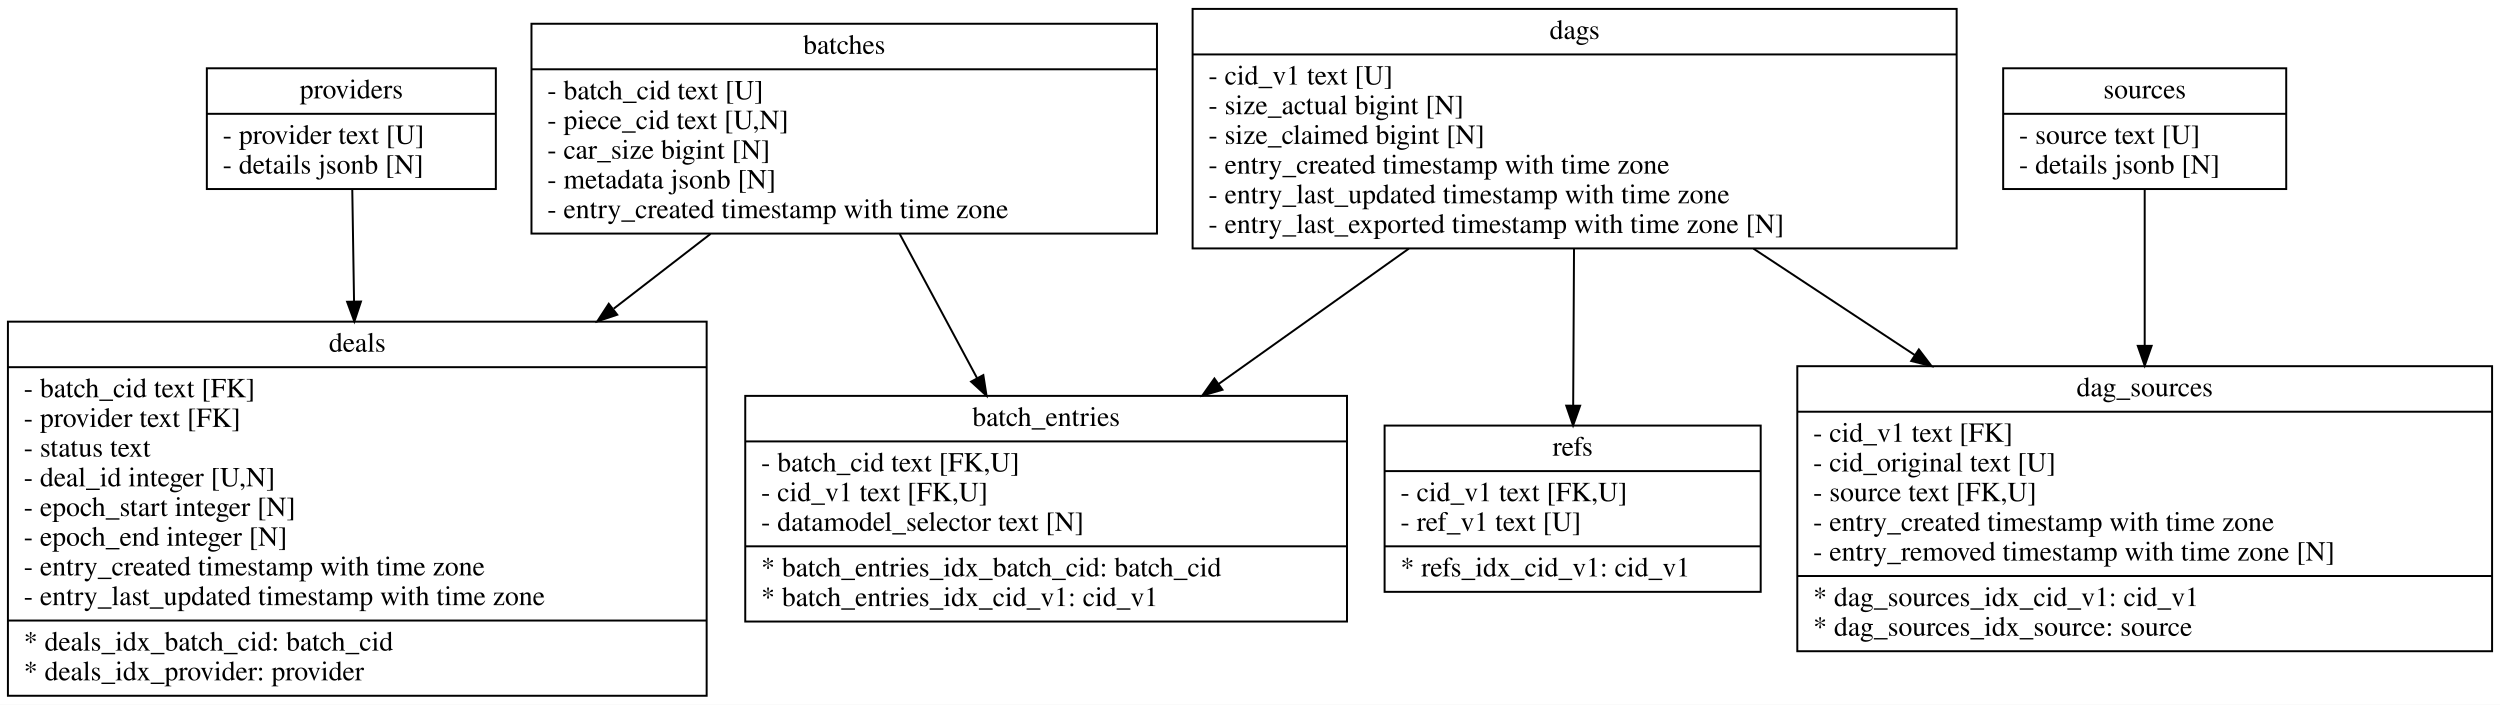
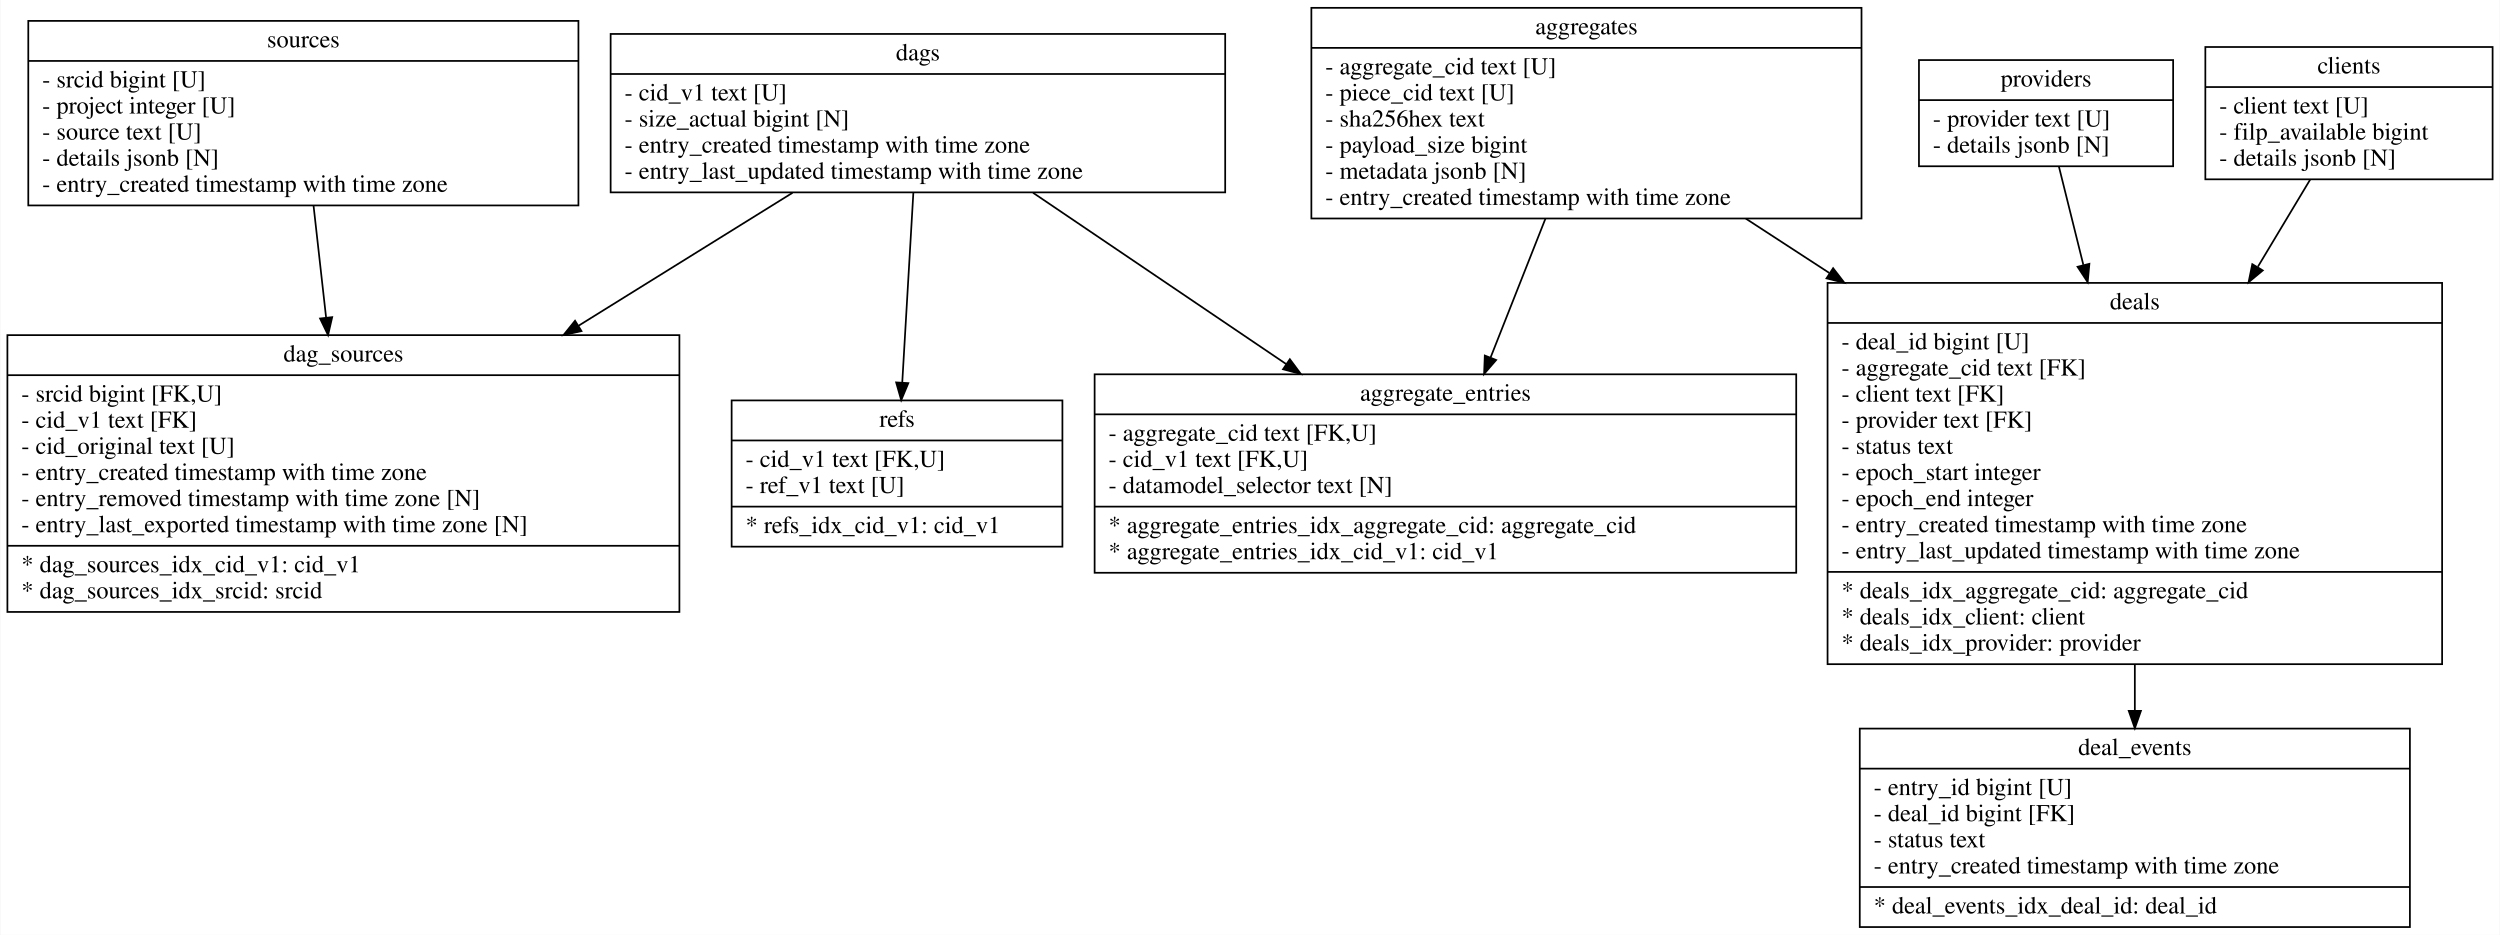
- <svg xmlns="http://www.w3.org/2000/svg" width="1263pt" height="356pt" viewBox="0.00 0.00 1263.00 356.00">
-   <g id="graph0" class="graph" transform="scale(1 1) rotate(0) translate(4 352)">
-     <polygon fill="white" stroke="transparent" points="-4,4 -4,-352 1259,-352 1259,4 -4,4" />
+ <svg xmlns="http://www.w3.org/2000/svg" width="1436pt" height="537pt" viewBox="0.00 0.00 1435.50 537.00">
+   <g id="graph0" class="graph" transform="scale(1 1) rotate(0) translate(4 533)">
+     <polygon fill="white" stroke="transparent" points="-4,4 -4,-533 1431.5,-533 1431.5,4 -4,4" />
    <g id="node1" class="node">
-       <polygon fill="white" stroke="black" points="264.5,-234 264.5,-340 580.5,-340 580.5,-234 264.5,-234" />
-       <text text-anchor="middle" x="422.5" y="-324.8" font-family="Times,serif" font-size="14.00">batches</text>
-       <polyline fill="none" stroke="black" points="264.5,-317 580.5,-317 " />
-       <text text-anchor="start" x="272.5" y="-301.8" font-family="Times,serif" font-size="14.00">- batch_cid text [U]</text>
-       <text text-anchor="start" x="272.5" y="-286.8" font-family="Times,serif" font-size="14.00">- piece_cid text [U,N]</text>
-       <text text-anchor="start" x="272.5" y="-271.8" font-family="Times,serif" font-size="14.00">- car_size bigint [N]</text>
-       <text text-anchor="start" x="272.5" y="-256.8" font-family="Times,serif" font-size="14.00">- metadata jsonb [N]</text>
-       <text text-anchor="start" x="272.5" y="-241.8" font-family="Times,serif" font-size="14.00">- entry_created timestamp with time zone</text>
+       <polygon fill="white" stroke="black" points="749,-407.5 749,-528.5 1065,-528.5 1065,-407.5 749,-407.5" />
+       <text text-anchor="middle" x="907" y="-513.3" font-family="Times,serif" font-size="14.00">aggregates</text>
+       <polyline fill="none" stroke="black" points="749,-505.5 1065,-505.5 " />
+       <text text-anchor="start" x="757" y="-490.3" font-family="Times,serif" font-size="14.00">- aggregate_cid text [U]</text>
+       <text text-anchor="start" x="757" y="-475.3" font-family="Times,serif" font-size="14.00">- piece_cid text [U]</text>
+       <text text-anchor="start" x="757" y="-460.3" font-family="Times,serif" font-size="14.00">- sha256hex text</text>
+       <text text-anchor="start" x="757" y="-445.3" font-family="Times,serif" font-size="14.00">- payload_size bigint</text>
+       <text text-anchor="start" x="757" y="-430.3" font-family="Times,serif" font-size="14.00">- metadata jsonb [N]</text>
+       <text text-anchor="start" x="757" y="-415.3" font-family="Times,serif" font-size="14.00">- entry_created timestamp with time zone</text>
+     </g>
+     <g id="node7" class="node">
+       <polygon fill="white" stroke="black" points="624.5,-204 624.5,-318 1027.5,-318 1027.5,-204 624.5,-204" />
+       <text text-anchor="middle" x="826" y="-302.8" font-family="Times,serif" font-size="14.00">aggregate_entries</text>
+       <polyline fill="none" stroke="black" points="624.5,-295 1027.5,-295 " />
+       <text text-anchor="start" x="632.5" y="-279.8" font-family="Times,serif" font-size="14.00">- aggregate_cid text [FK,U]</text>
+       <text text-anchor="start" x="632.5" y="-264.8" font-family="Times,serif" font-size="14.00">- cid_v1 text [FK,U]</text>
+       <text text-anchor="start" x="632.5" y="-249.8" font-family="Times,serif" font-size="14.00">- datamodel_selector text [N]</text>
+       <polyline fill="none" stroke="black" points="624.5,-242 1027.5,-242 " />
+       <text text-anchor="start" x="632.5" y="-226.8" font-family="Times,serif" font-size="14.00">* aggregate_entries_idx_aggregate_cid: aggregate_cid</text>
+       <text text-anchor="start" x="632.5" y="-211.8" font-family="Times,serif" font-size="14.00">* aggregate_entries_idx_cid_v1: cid_v1</text>
+     </g>
+     <g id="edge1" class="edge">
+       <path fill="none" stroke="black" d="M883.46,-407.43C873.61,-382.48 862.11,-353.39 852,-327.81" />
+       <polygon fill="black" stroke="black" points="855.14,-326.21 848.21,-318.2 848.62,-328.78 855.14,-326.21" />
+     </g>
+     <g id="node9" class="node">
+       <polygon fill="white" stroke="black" points="1045.5,-151.5 1045.5,-370.5 1398.5,-370.5 1398.5,-151.5 1045.5,-151.5" />
+       <text text-anchor="middle" x="1222" y="-355.3" font-family="Times,serif" font-size="14.00">deals</text>
+       <polyline fill="none" stroke="black" points="1045.5,-347.5 1398.5,-347.5 " />
+       <text text-anchor="start" x="1053.5" y="-332.3" font-family="Times,serif" font-size="14.00">- deal_id bigint [U]</text>
+       <text text-anchor="start" x="1053.5" y="-317.3" font-family="Times,serif" font-size="14.00">- aggregate_cid text [FK]</text>
+       <text text-anchor="start" x="1053.5" y="-302.3" font-family="Times,serif" font-size="14.00">- client text [FK]</text>
+       <text text-anchor="start" x="1053.5" y="-287.3" font-family="Times,serif" font-size="14.00">- provider text [FK]</text>
+       <text text-anchor="start" x="1053.5" y="-272.3" font-family="Times,serif" font-size="14.00">- status text</text>
+       <text text-anchor="start" x="1053.5" y="-257.3" font-family="Times,serif" font-size="14.00">- epoch_start integer</text>
+       <text text-anchor="start" x="1053.5" y="-242.3" font-family="Times,serif" font-size="14.00">- epoch_end integer</text>
+       <text text-anchor="start" x="1053.5" y="-227.3" font-family="Times,serif" font-size="14.00">- entry_created timestamp with time zone</text>
+       <text text-anchor="start" x="1053.5" y="-212.3" font-family="Times,serif" font-size="14.00">- entry_last_updated timestamp with time zone</text>
+       <polyline fill="none" stroke="black" points="1045.5,-204.5 1398.5,-204.5 " />
+       <text text-anchor="start" x="1053.5" y="-189.3" font-family="Times,serif" font-size="14.00">* deals_idx_aggregate_cid: aggregate_cid</text>
+       <text text-anchor="start" x="1053.5" y="-174.3" font-family="Times,serif" font-size="14.00">* deals_idx_client: client</text>
+       <text text-anchor="start" x="1053.5" y="-159.3" font-family="Times,serif" font-size="14.00">* deals_idx_provider: provider</text>
+     </g>
+     <g id="edge2" class="edge">
+       <path fill="none" stroke="black" d="M998.53,-407.43C1013.77,-397.51 1030.01,-386.94 1046.52,-376.2" />
+       <polygon fill="black" stroke="black" points="1048.7,-378.96 1055.17,-370.57 1044.88,-373.09 1048.7,-378.96" />
+     </g>
+     <g id="node2" class="node">
+       <polygon fill="white" stroke="black" points="1262.5,-430 1262.5,-506 1427.5,-506 1427.5,-430 1262.5,-430" />
+       <text text-anchor="middle" x="1345" y="-490.8" font-family="Times,serif" font-size="14.00">clients</text>
+       <polyline fill="none" stroke="black" points="1262.5,-483 1427.5,-483 " />
+       <text text-anchor="start" x="1270.5" y="-467.8" font-family="Times,serif" font-size="14.00">- client text [U]</text>
+       <text text-anchor="start" x="1270.5" y="-452.8" font-family="Times,serif" font-size="14.00">- filp_available bigint</text>
+       <text text-anchor="start" x="1270.5" y="-437.8" font-family="Times,serif" font-size="14.00">- details jsonb [N]</text>
+     </g>
+     <g id="edge3" class="edge">
+       <path fill="none" stroke="black" d="M1322.73,-429.88C1314.04,-415.4 1303.56,-397.94 1292.69,-379.82" />
+       <polygon fill="black" stroke="black" points="1295.48,-377.66 1287.33,-370.88 1289.47,-381.26 1295.48,-377.66" />
+     </g>
+     <g id="node3" class="node">
+       <polygon fill="white" stroke="black" points="346.5,-422.5 346.5,-513.5 699.5,-513.5 699.5,-422.5 346.5,-422.5" />
+       <text text-anchor="middle" x="523" y="-498.3" font-family="Times,serif" font-size="14.00">dags</text>
+       <polyline fill="none" stroke="black" points="346.5,-490.5 699.5,-490.5 " />
+       <text text-anchor="start" x="354.5" y="-475.3" font-family="Times,serif" font-size="14.00">- cid_v1 text [U]</text>
+       <text text-anchor="start" x="354.5" y="-460.3" font-family="Times,serif" font-size="14.00">- size_actual bigint [N]</text>
+       <text text-anchor="start" x="354.5" y="-445.3" font-family="Times,serif" font-size="14.00">- entry_created timestamp with time zone</text>
+       <text text-anchor="start" x="354.5" y="-430.3" font-family="Times,serif" font-size="14.00">- entry_last_updated timestamp with time zone</text>
    </g>
    <g id="node6" class="node">
-       <polygon fill="white" stroke="black" points="372.5,-38 372.5,-152 676.5,-152 676.5,-38 372.5,-38" />
-       <text text-anchor="middle" x="524.5" y="-136.8" font-family="Times,serif" font-size="14.00">batch_entries</text>
-       <polyline fill="none" stroke="black" points="372.5,-129 676.5,-129 " />
-       <text text-anchor="start" x="380.5" y="-113.8" font-family="Times,serif" font-size="14.00">- batch_cid text [FK,U]</text>
-       <text text-anchor="start" x="380.5" y="-98.8" font-family="Times,serif" font-size="14.00">- cid_v1 text [FK,U]</text>
-       <text text-anchor="start" x="380.5" y="-83.8" font-family="Times,serif" font-size="14.00">- datamodel_selector text [N]</text>
-       <polyline fill="none" stroke="black" points="372.5,-76 676.5,-76 " />
-       <text text-anchor="start" x="380.5" y="-60.8" font-family="Times,serif" font-size="14.00">* batch_entries_idx_batch_cid: batch_cid</text>
-       <text text-anchor="start" x="380.5" y="-45.8" font-family="Times,serif" font-size="14.00">* batch_entries_idx_cid_v1: cid_v1</text>
+       <polygon fill="white" stroke="black" points="416,-219 416,-303 606,-303 606,-219 416,-219" />
+       <text text-anchor="middle" x="511" y="-287.8" font-family="Times,serif" font-size="14.00">refs</text>
+       <polyline fill="none" stroke="black" points="416,-280 606,-280 " />
+       <text text-anchor="start" x="424" y="-264.8" font-family="Times,serif" font-size="14.00">- cid_v1 text [FK,U]</text>
+       <text text-anchor="start" x="424" y="-249.8" font-family="Times,serif" font-size="14.00">- ref_v1 text [U]</text>
+       <polyline fill="none" stroke="black" points="416,-242 606,-242 " />
+       <text text-anchor="start" x="424" y="-226.8" font-family="Times,serif" font-size="14.00">* refs_idx_cid_v1: cid_v1</text>
    </g>
-     <g id="edge1" class="edge">
-       <path fill="none" stroke="black" d="M450.51,-233.83C462.59,-211.33 476.84,-184.77 489.6,-161" />
-       <polygon fill="black" stroke="black" points="492.77,-162.51 494.41,-152.05 486.6,-159.2 492.77,-162.51" />
+     <g id="edge6" class="edge">
+       <path fill="none" stroke="black" d="M520.38,-422.27C518.5,-390.13 515.96,-346.74 514,-313.22" />
+       <polygon fill="black" stroke="black" points="517.49,-312.93 513.41,-303.15 510.5,-313.34 517.49,-312.93" />
+     </g>
+     <g id="edge4" class="edge">
+       <path fill="none" stroke="black" d="M589.12,-422.27C631.75,-393.42 687.76,-355.53 734.62,-323.82" />
+       <polygon fill="black" stroke="black" points="736.64,-326.69 742.96,-318.18 732.71,-320.89 736.64,-326.69" />
    </g>
    <g id="node8" class="node">
-       <polygon fill="white" stroke="black" points="0,-0.5 0,-189.5 353,-189.5 353,-0.5 0,-0.5" />
-       <text text-anchor="middle" x="176.5" y="-174.3" font-family="Times,serif" font-size="14.00">deals</text>
-       <polyline fill="none" stroke="black" points="0,-166.5 353,-166.5 " />
-       <text text-anchor="start" x="8" y="-151.3" font-family="Times,serif" font-size="14.00">- batch_cid text [FK]</text>
-       <text text-anchor="start" x="8" y="-136.3" font-family="Times,serif" font-size="14.00">- provider text [FK]</text>
-       <text text-anchor="start" x="8" y="-121.3" font-family="Times,serif" font-size="14.00">- status text</text>
-       <text text-anchor="start" x="8" y="-106.3" font-family="Times,serif" font-size="14.00">- deal_id integer [U,N]</text>
-       <text text-anchor="start" x="8" y="-91.3" font-family="Times,serif" font-size="14.00">- epoch_start integer [N]</text>
-       <text text-anchor="start" x="8" y="-76.3" font-family="Times,serif" font-size="14.00">- epoch_end integer [N]</text>
-       <text text-anchor="start" x="8" y="-61.3" font-family="Times,serif" font-size="14.00">- entry_created timestamp with time zone</text>
-       <text text-anchor="start" x="8" y="-46.3" font-family="Times,serif" font-size="14.00">- entry_last_updated timestamp with time zone</text>
-       <polyline fill="none" stroke="black" points="0,-38.5 353,-38.5 " />
-       <text text-anchor="start" x="8" y="-23.3" font-family="Times,serif" font-size="14.00">* deals_idx_batch_cid: batch_cid</text>
-       <text text-anchor="start" x="8" y="-8.3" font-family="Times,serif" font-size="14.00">* deals_idx_provider: provider</text>
+       <polygon fill="white" stroke="black" points="0,-181.5 0,-340.5 386,-340.5 386,-181.5 0,-181.5" />
+       <text text-anchor="middle" x="193" y="-325.3" font-family="Times,serif" font-size="14.00">dag_sources</text>
+       <polyline fill="none" stroke="black" points="0,-317.5 386,-317.5 " />
+       <text text-anchor="start" x="8" y="-302.3" font-family="Times,serif" font-size="14.00">- srcid bigint [FK,U]</text>
+       <text text-anchor="start" x="8" y="-287.3" font-family="Times,serif" font-size="14.00">- cid_v1 text [FK]</text>
+       <text text-anchor="start" x="8" y="-272.3" font-family="Times,serif" font-size="14.00">- cid_original text [U]</text>
+       <text text-anchor="start" x="8" y="-257.3" font-family="Times,serif" font-size="14.00">- entry_created timestamp with time zone</text>
+       <text text-anchor="start" x="8" y="-242.3" font-family="Times,serif" font-size="14.00">- entry_removed timestamp with time zone [N]</text>
+       <text text-anchor="start" x="8" y="-227.3" font-family="Times,serif" font-size="14.00">- entry_last_exported timestamp with time zone [N]</text>
+       <polyline fill="none" stroke="black" points="0,-219.5 386,-219.5 " />
+       <text text-anchor="start" x="8" y="-204.3" font-family="Times,serif" font-size="14.00">* dag_sources_idx_cid_v1: cid_v1</text>
+       <text text-anchor="start" x="8" y="-189.3" font-family="Times,serif" font-size="14.00">* dag_sources_idx_srcid: srcid</text>
    </g>
-     <g id="edge2" class="edge">
-       <path fill="none" stroke="black" d="M354.95,-233.83C339.67,-222.03 322.95,-209.11 306.06,-196.07" />
-       <polygon fill="black" stroke="black" points="307.82,-193 297.76,-189.66 303.54,-198.54 307.82,-193" />
+     <g id="edge5" class="edge">
+       <path fill="none" stroke="black" d="M450.99,-422.27C414.97,-399.89 370.18,-372.06 328.07,-345.91" />
+       <polygon fill="black" stroke="black" points="329.75,-342.83 319.41,-340.53 326.06,-348.78 329.75,-342.83" />
    </g>
-     <g id="node2" class="node">
-       <polygon fill="white" stroke="black" points="598.5,-226.5 598.5,-347.5 984.5,-347.5 984.5,-226.5 598.5,-226.5" />
-       <text text-anchor="middle" x="791.5" y="-332.3" font-family="Times,serif" font-size="14.00">dags</text>
-       <polyline fill="none" stroke="black" points="598.5,-324.5 984.5,-324.5 " />
-       <text text-anchor="start" x="606.5" y="-309.3" font-family="Times,serif" font-size="14.00">- cid_v1 text [U]</text>
-       <text text-anchor="start" x="606.5" y="-294.3" font-family="Times,serif" font-size="14.00">- size_actual bigint [N]</text>
-       <text text-anchor="start" x="606.5" y="-279.3" font-family="Times,serif" font-size="14.00">- size_claimed bigint [N]</text>
-       <text text-anchor="start" x="606.5" y="-264.3" font-family="Times,serif" font-size="14.00">- entry_created timestamp with time zone</text>
-       <text text-anchor="start" x="606.5" y="-249.3" font-family="Times,serif" font-size="14.00">- entry_last_updated timestamp with time zone</text>
-       <text text-anchor="start" x="606.5" y="-234.3" font-family="Times,serif" font-size="14.00">- entry_last_exported timestamp with time zone [N]</text>
+     <g id="node4" class="node">
+       <polygon fill="white" stroke="black" points="1098,-437.5 1098,-498.5 1244,-498.5 1244,-437.5 1098,-437.5" />
+       <text text-anchor="middle" x="1171" y="-483.3" font-family="Times,serif" font-size="14.00">providers</text>
+       <polyline fill="none" stroke="black" points="1098,-475.5 1244,-475.5 " />
+       <text text-anchor="start" x="1106" y="-460.3" font-family="Times,serif" font-size="14.00">- provider text [U]</text>
+       <text text-anchor="start" x="1106" y="-445.3" font-family="Times,serif" font-size="14.00">- details jsonb [N]</text>
+     </g>
+     <g id="edge8" class="edge">
+       <path fill="none" stroke="black" d="M1178.42,-437.19C1182.26,-421.76 1187.22,-401.79 1192.42,-380.89" />
+       <polygon fill="black" stroke="black" points="1195.89,-381.46 1194.91,-370.91 1189.09,-379.77 1195.89,-381.46" />
    </g>
    <g id="node5" class="node">
-       <polygon fill="white" stroke="black" points="695.5,-53 695.5,-137 885.5,-137 885.5,-53 695.5,-53" />
-       <text text-anchor="middle" x="790.5" y="-121.8" font-family="Times,serif" font-size="14.00">refs</text>
-       <polyline fill="none" stroke="black" points="695.5,-114 885.5,-114 " />
-       <text text-anchor="start" x="703.5" y="-98.8" font-family="Times,serif" font-size="14.00">- cid_v1 text [FK,U]</text>
-       <text text-anchor="start" x="703.5" y="-83.8" font-family="Times,serif" font-size="14.00">- ref_v1 text [U]</text>
-       <polyline fill="none" stroke="black" points="695.5,-76 885.5,-76 " />
-       <text text-anchor="start" x="703.5" y="-60.8" font-family="Times,serif" font-size="14.00">* refs_idx_cid_v1: cid_v1</text>
+       <polygon fill="white" stroke="black" points="12,-415 12,-521 328,-521 328,-415 12,-415" />
+       <text text-anchor="middle" x="170" y="-505.8" font-family="Times,serif" font-size="14.00">sources</text>
+       <polyline fill="none" stroke="black" points="12,-498 328,-498 " />
+       <text text-anchor="start" x="20" y="-482.8" font-family="Times,serif" font-size="14.00">- srcid bigint [U]</text>
+       <text text-anchor="start" x="20" y="-467.8" font-family="Times,serif" font-size="14.00">- project integer [U]</text>
+       <text text-anchor="start" x="20" y="-452.8" font-family="Times,serif" font-size="14.00">- source text [U]</text>
+       <text text-anchor="start" x="20" y="-437.8" font-family="Times,serif" font-size="14.00">- details jsonb [N]</text>
+       <text text-anchor="start" x="20" y="-422.8" font-family="Times,serif" font-size="14.00">- entry_created timestamp with time zone</text>
    </g>
-     <g id="edge5" class="edge">
-       <path fill="none" stroke="black" d="M791.19,-226.4C791.05,-200.98 790.9,-171.61 790.77,-147.18" />
-       <polygon fill="black" stroke="black" points="794.27,-147.02 790.72,-137.04 787.27,-147.06 794.27,-147.02" />
+     <g id="edge9" class="edge">
+       <path fill="none" stroke="black" d="M175.86,-414.74C178.06,-395.19 180.61,-372.41 183.07,-350.5" />
+       <polygon fill="black" stroke="black" points="186.56,-350.83 184.19,-340.51 179.6,-350.05 186.56,-350.83" />
    </g>
-     <g id="edge3" class="edge">
-       <path fill="none" stroke="black" d="M707.75,-226.4C677.15,-204.63 642.47,-179.95 611.58,-157.97" />
-       <polygon fill="black" stroke="black" points="613.58,-155.09 603.4,-152.14 609.52,-160.79 613.58,-155.09" />
-     </g>
-     <g id="node7" class="node">
-       <polygon fill="white" stroke="black" points="904,-23 904,-167 1255,-167 1255,-23 904,-23" />
-       <text text-anchor="middle" x="1079.5" y="-151.8" font-family="Times,serif" font-size="14.00">dag_sources</text>
-       <polyline fill="none" stroke="black" points="904,-144 1255,-144 " />
-       <text text-anchor="start" x="912" y="-128.8" font-family="Times,serif" font-size="14.00">- cid_v1 text [FK]</text>
-       <text text-anchor="start" x="912" y="-113.8" font-family="Times,serif" font-size="14.00">- cid_original text [U]</text>
-       <text text-anchor="start" x="912" y="-98.8" font-family="Times,serif" font-size="14.00">- source text [FK,U]</text>
-       <text text-anchor="start" x="912" y="-83.8" font-family="Times,serif" font-size="14.00">- entry_created timestamp with time zone</text>
-       <text text-anchor="start" x="912" y="-68.8" font-family="Times,serif" font-size="14.00">- entry_removed timestamp with time zone [N]</text>
-       <polyline fill="none" stroke="black" points="904,-61 1255,-61 " />
-       <text text-anchor="start" x="912" y="-45.8" font-family="Times,serif" font-size="14.00">* dag_sources_idx_cid_v1: cid_v1</text>
-       <text text-anchor="start" x="912" y="-30.8" font-family="Times,serif" font-size="14.00">* dag_sources_idx_source: source</text>
-     </g>
-     <g id="edge4" class="edge">
-       <path fill="none" stroke="black" d="M881.83,-226.4C907.7,-209.34 936.26,-190.5 963.43,-172.57" />
-       <polygon fill="black" stroke="black" points="965.4,-175.47 971.82,-167.04 961.54,-169.62 965.4,-175.47" />
-     </g>
-     <g id="node3" class="node">
-       <polygon fill="white" stroke="black" points="100.5,-256.5 100.5,-317.5 246.5,-317.5 246.5,-256.5 100.5,-256.5" />
-       <text text-anchor="middle" x="173.5" y="-302.3" font-family="Times,serif" font-size="14.00">providers</text>
-       <polyline fill="none" stroke="black" points="100.5,-294.5 246.5,-294.5 " />
-       <text text-anchor="start" x="108.5" y="-279.3" font-family="Times,serif" font-size="14.00">- provider text [U]</text>
-       <text text-anchor="start" x="108.5" y="-264.3" font-family="Times,serif" font-size="14.00">- details jsonb [N]</text>
-     </g>
-     <g id="edge6" class="edge">
-       <path fill="none" stroke="black" d="M173.97,-256.31C174.22,-240.71 174.53,-220.54 174.86,-199.81" />
-       <polygon fill="black" stroke="black" points="178.36,-199.66 175.02,-189.61 171.36,-199.55 178.36,-199.66" />
-     </g>
-     <g id="node4" class="node">
-       <polygon fill="white" stroke="black" points="1008,-256.5 1008,-317.5 1151,-317.5 1151,-256.5 1008,-256.5" />
-       <text text-anchor="middle" x="1079.5" y="-302.3" font-family="Times,serif" font-size="14.00">sources</text>
-       <polyline fill="none" stroke="black" points="1008,-294.5 1151,-294.5 " />
-       <text text-anchor="start" x="1016" y="-279.3" font-family="Times,serif" font-size="14.00">- source text [U]</text>
-       <text text-anchor="start" x="1016" y="-264.3" font-family="Times,serif" font-size="14.00">- details jsonb [N]</text>
+     <g id="node10" class="node">
+       <polygon fill="white" stroke="black" points="1064,-0.5 1064,-114.5 1380,-114.5 1380,-0.5 1064,-0.5" />
+       <text text-anchor="middle" x="1222" y="-99.3" font-family="Times,serif" font-size="14.00">deal_events</text>
+       <polyline fill="none" stroke="black" points="1064,-91.5 1380,-91.5 " />
+       <text text-anchor="start" x="1072" y="-76.3" font-family="Times,serif" font-size="14.00">- entry_id bigint [U]</text>
+       <text text-anchor="start" x="1072" y="-61.3" font-family="Times,serif" font-size="14.00">- deal_id bigint [FK]</text>
+       <text text-anchor="start" x="1072" y="-46.3" font-family="Times,serif" font-size="14.00">- status text</text>
+       <text text-anchor="start" x="1072" y="-31.3" font-family="Times,serif" font-size="14.00">- entry_created timestamp with time zone</text>
+       <polyline fill="none" stroke="black" points="1064,-23.5 1380,-23.5 " />
+       <text text-anchor="start" x="1072" y="-8.3" font-family="Times,serif" font-size="14.00">* deal_events_idx_deal_id: deal_id</text>
    </g>
    <g id="edge7" class="edge">
-       <path fill="none" stroke="black" d="M1079.5,-256.31C1079.5,-235.12 1079.5,-205.52 1079.5,-177.52" />
-       <polygon fill="black" stroke="black" points="1083,-177.29 1079.5,-167.29 1076,-177.29 1083,-177.29" />
+       <path fill="none" stroke="black" d="M1222,-151.29C1222,-142.3 1222,-133.4 1222,-124.87" />
+       <polygon fill="black" stroke="black" points="1225.5,-124.67 1222,-114.68 1218.5,-124.68 1225.5,-124.67" />
    </g>
  </g>
</svg>
